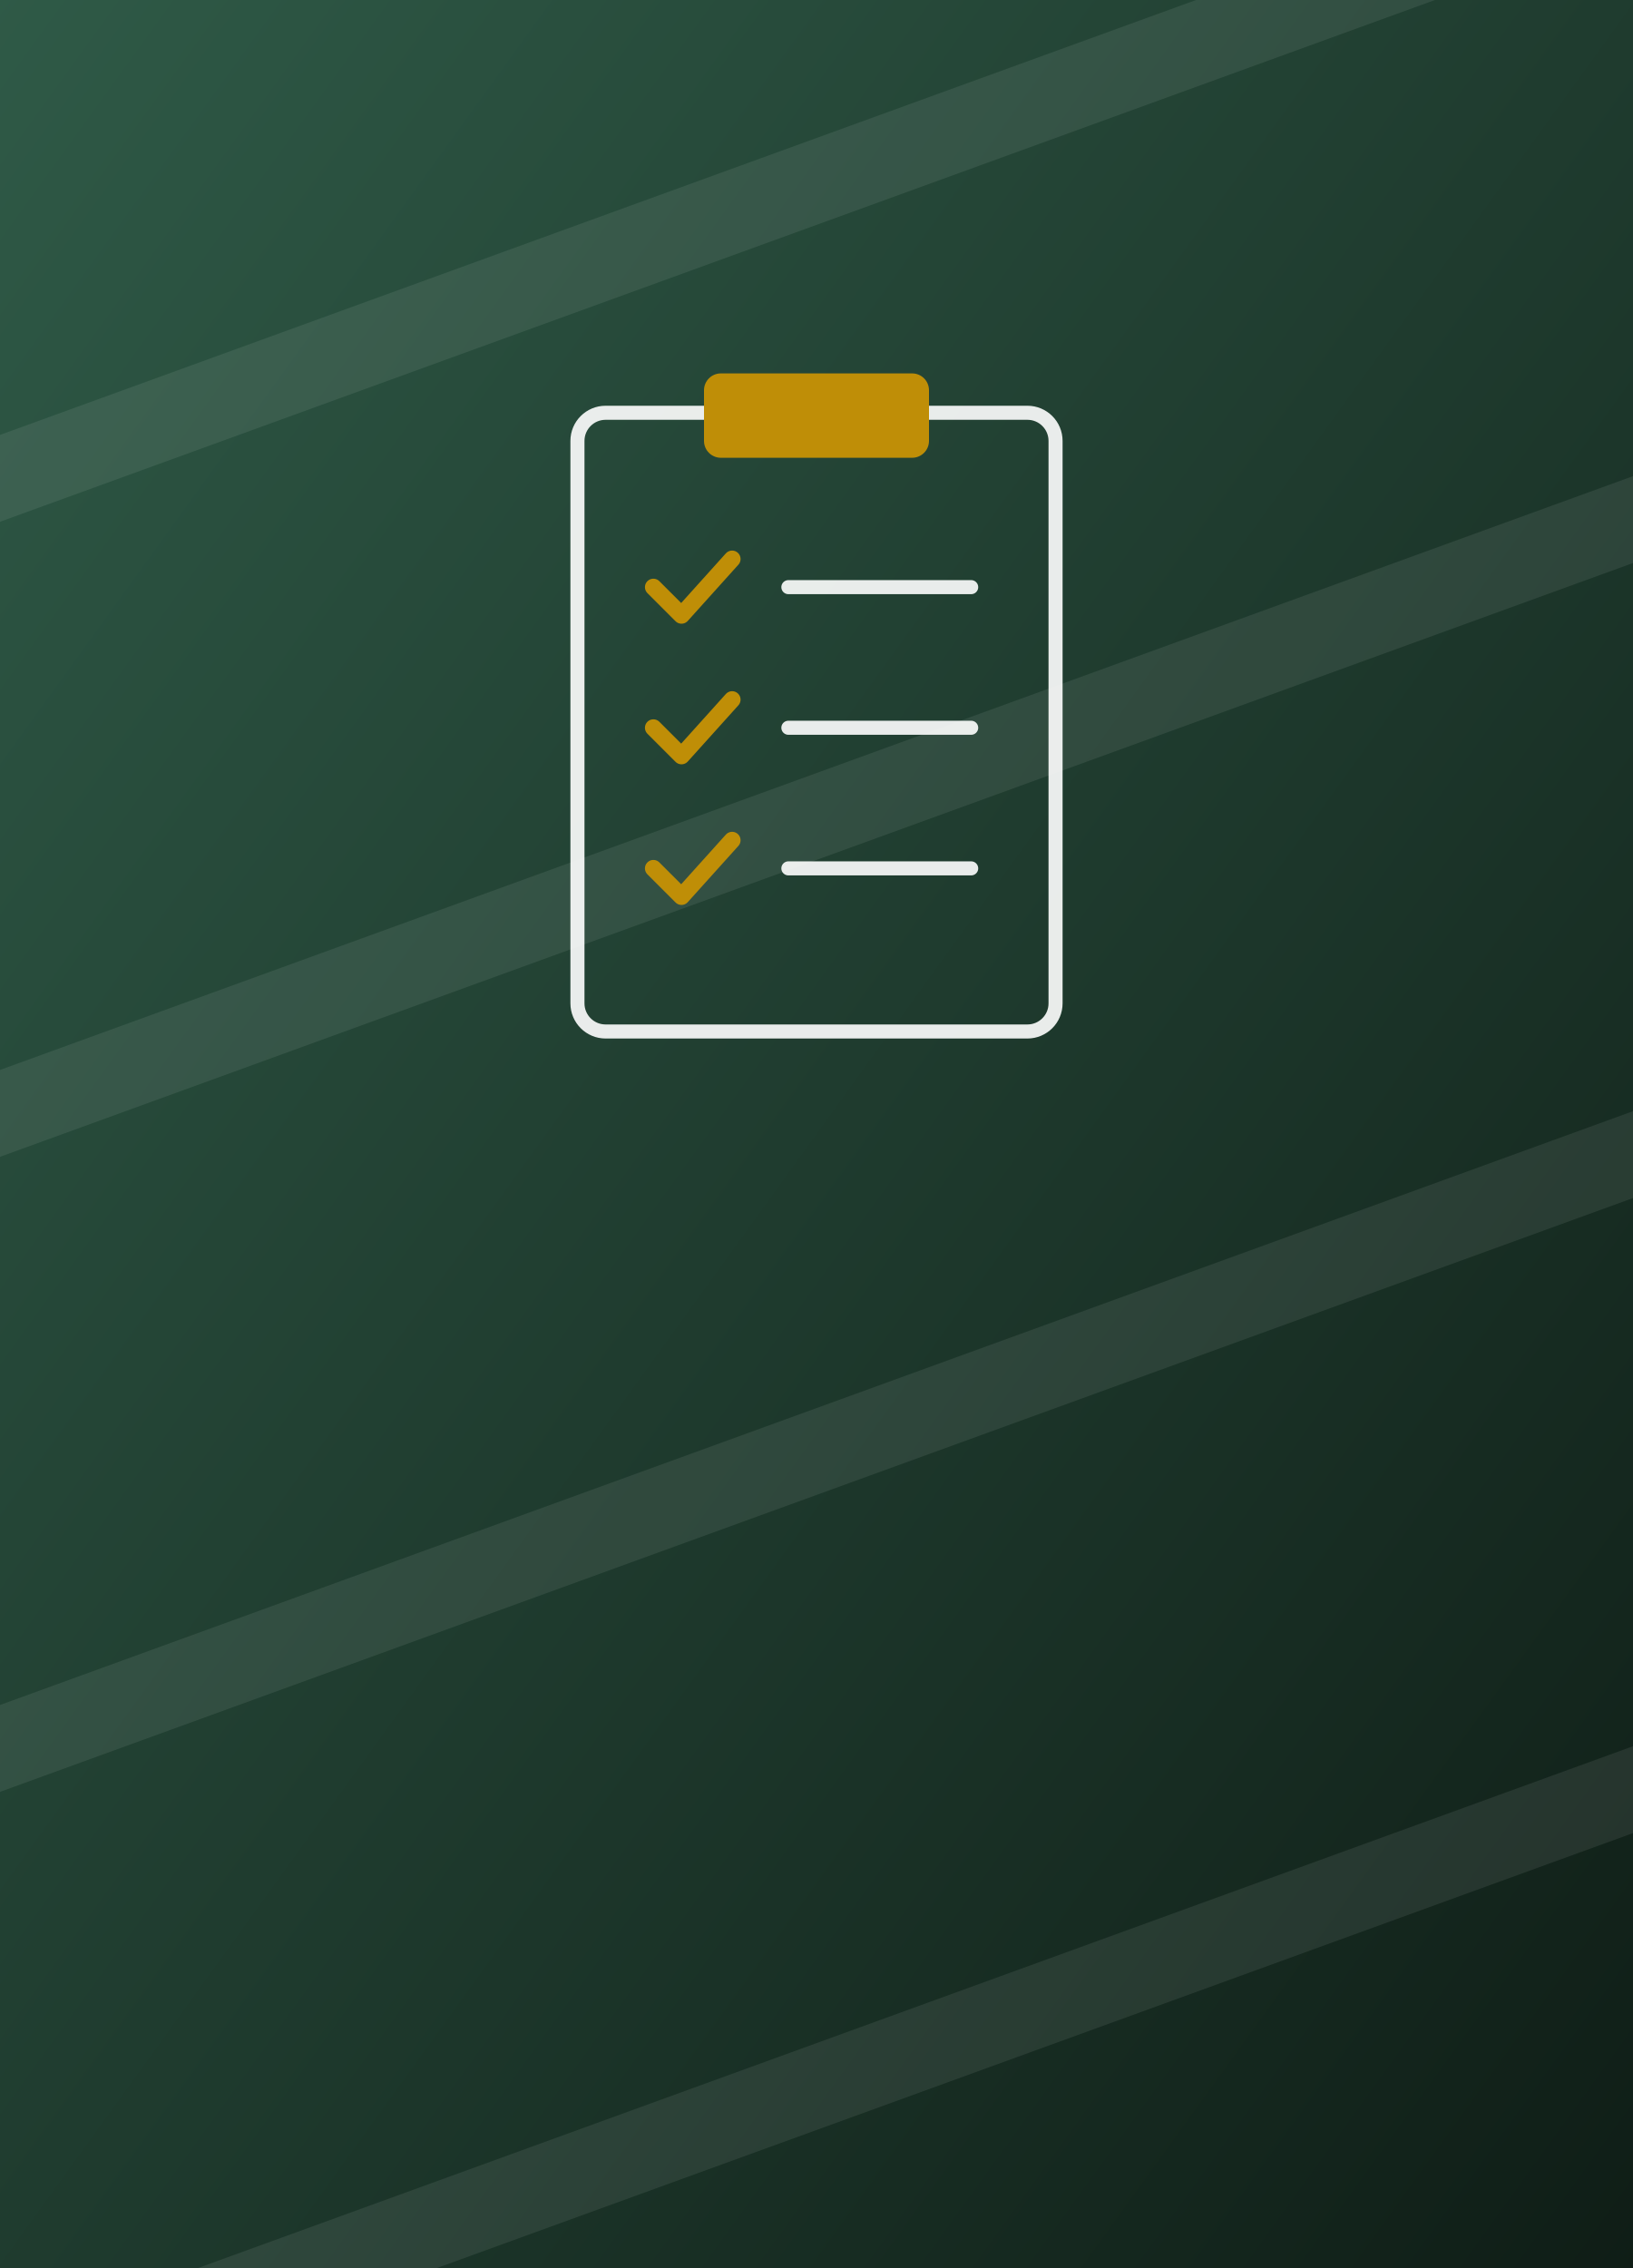
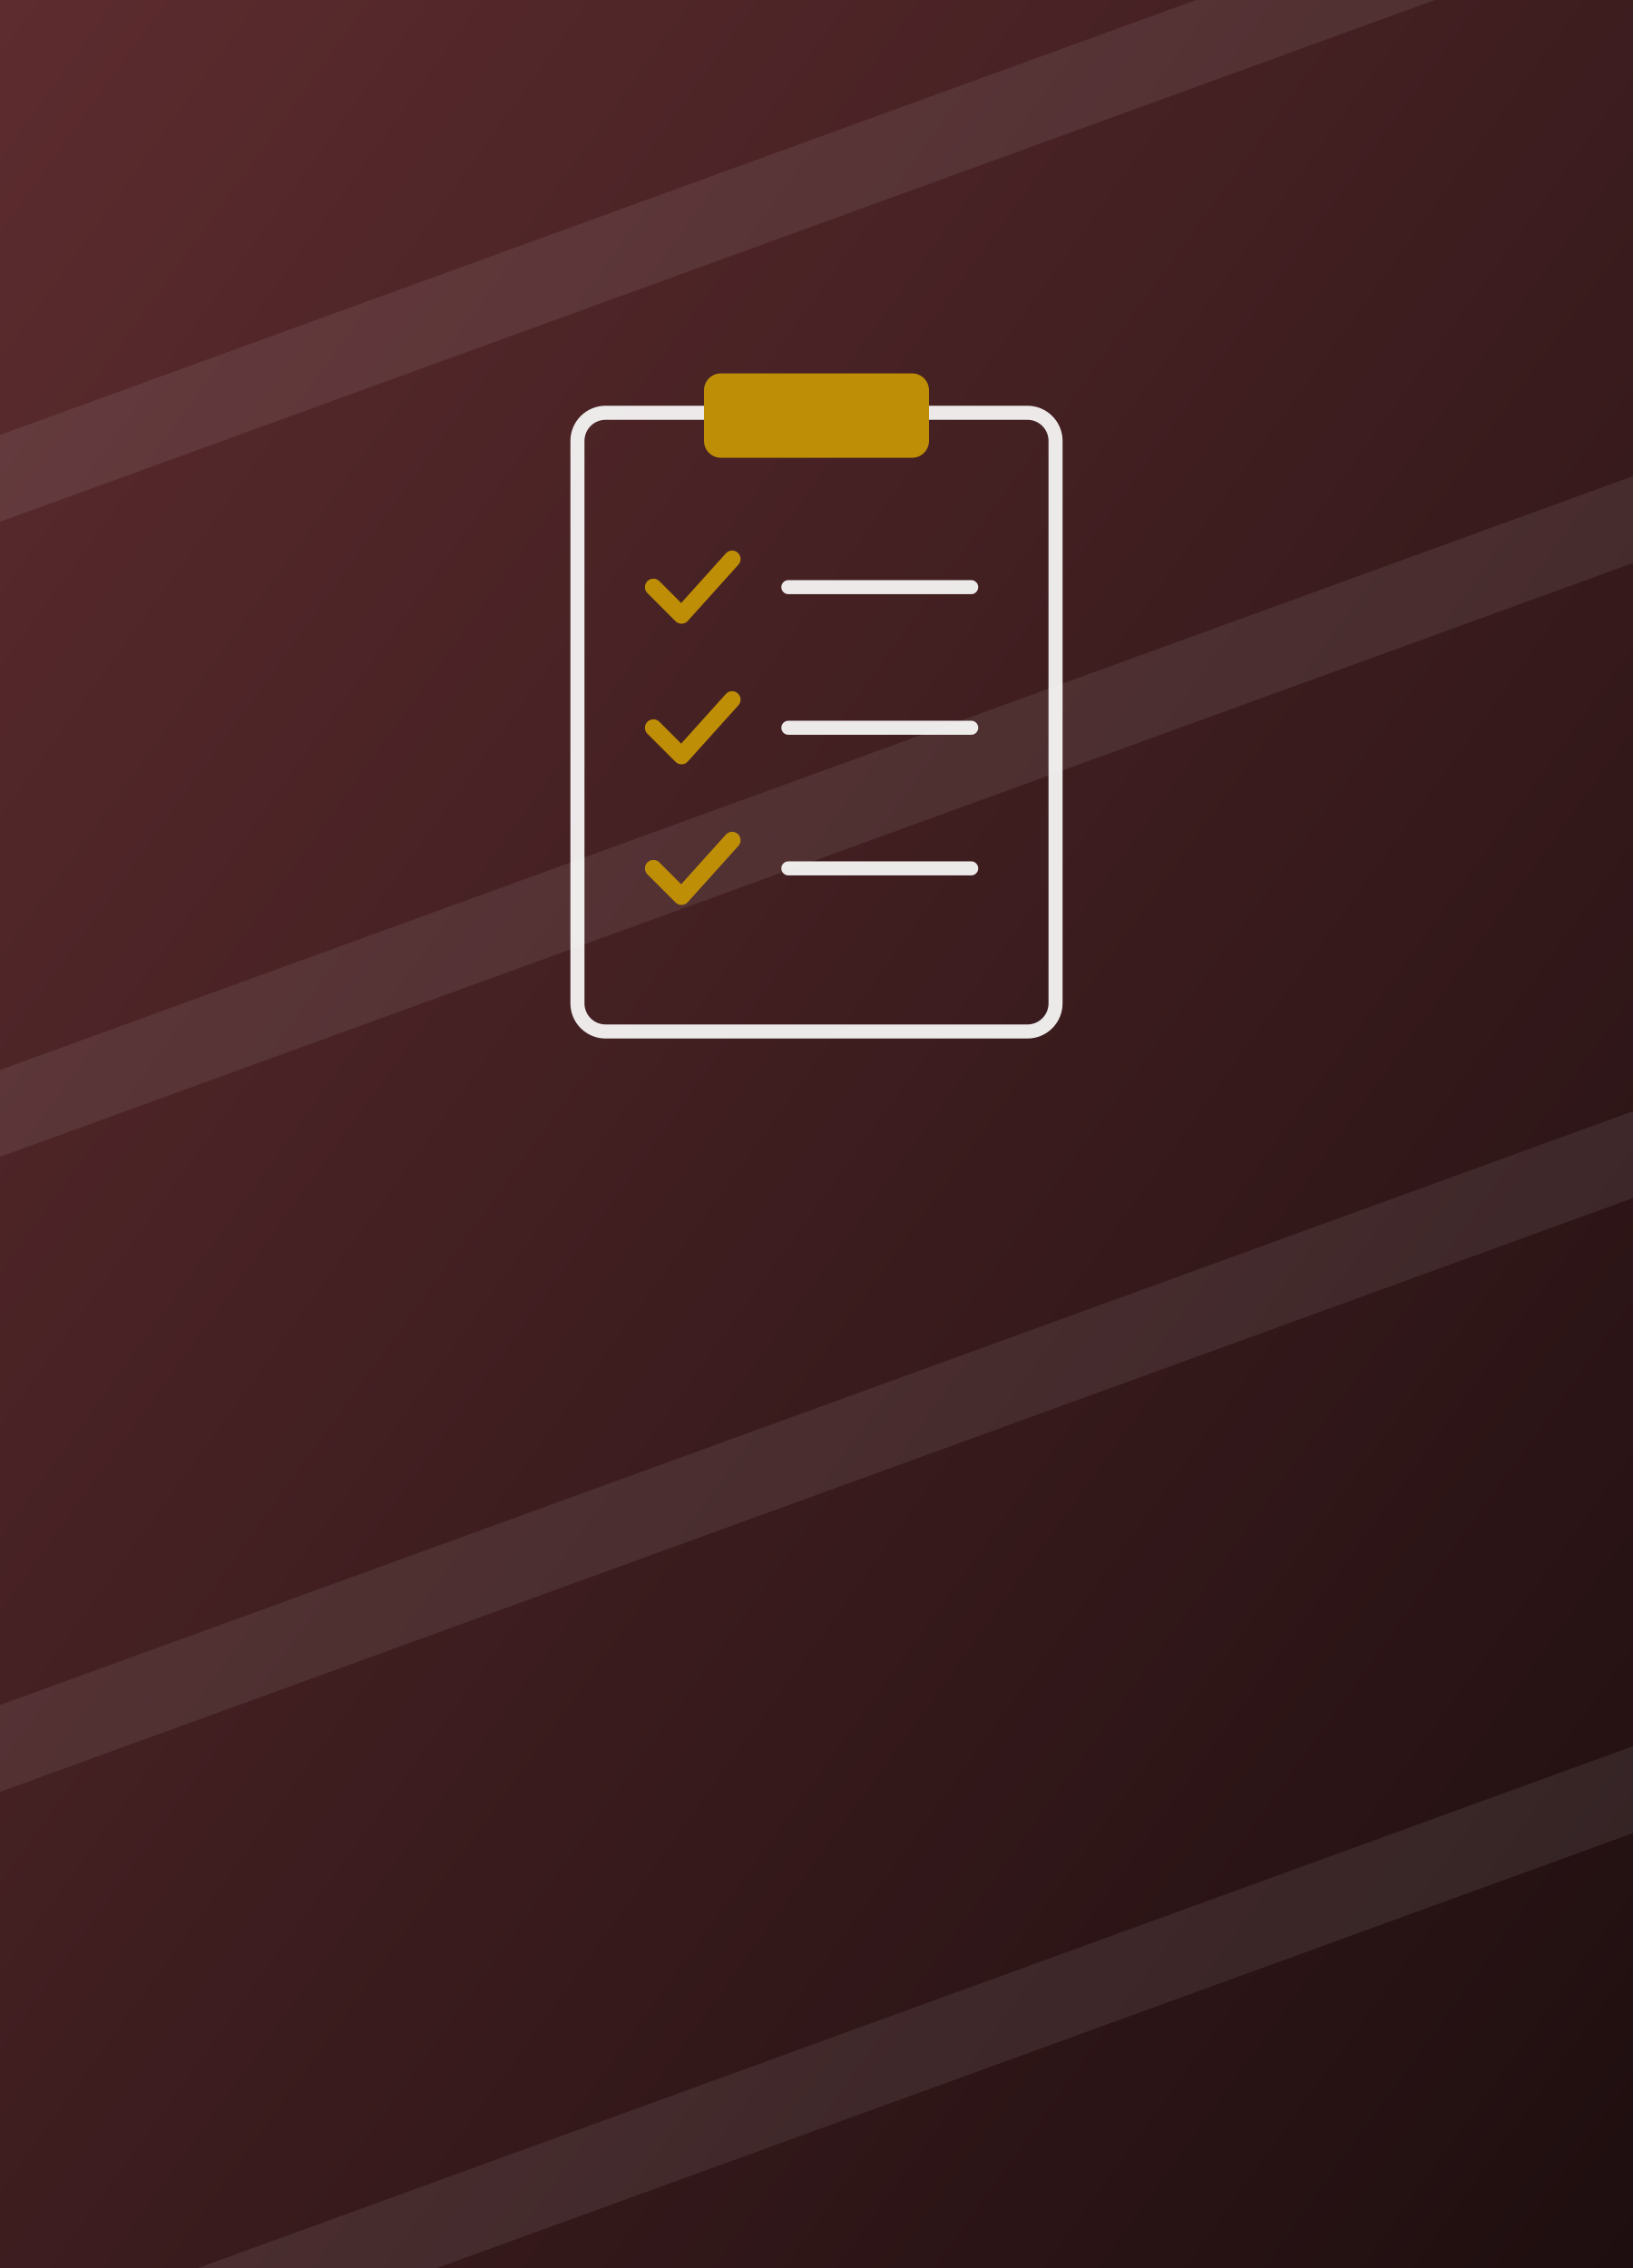
<svg xmlns="http://www.w3.org/2000/svg" viewBox="0 0 360 500" preserveAspectRatio="xMidYMid slice">
  <defs>
    <linearGradient id="s" x1="0" y1="0" x2="1" y2="1">
-       <stop offset="0" stop-color="#2f5a47" />
-       <stop offset="1" stop-color="#0f1d16" />
+       <stop offset="0" stop-color="#5d2c2f" />
+       <stop offset="1" stop-color="#1e0e0f" />
    </linearGradient>
  </defs>
  <rect width="360" height="500" fill="url(#s)" />
  <g opacity=".08" stroke="#fff" stroke-width="18">
    <path d="M-40 120 L400 -40M-40 260 L400 100M-40 400 L400 240M-40 540 L400 380" />
  </g>
  <g transform="translate(180 60) scale(.62) translate(-180 -60)">
    <rect x="95" y="110" width="170" height="220" rx="10" fill="none" stroke="#fff" stroke-width="5" opacity=".9" />
    <rect x="140" y="96" width="80" height="30" rx="6" fill="#bf8e07" />
    <g stroke="#fff" stroke-width="5" stroke-linecap="round" opacity=".9">
      <path d="M170 172h65M170 222h65M170 272h65" />
    </g>
    <g stroke="#bf8e07" stroke-width="6" stroke-linecap="round" stroke-linejoin="round" fill="none">
      <path d="M122 172l10 10 18-20M122 222l10 10 18-20M122 272l10 10 18-20" />
    </g>
  </g>
</svg>
